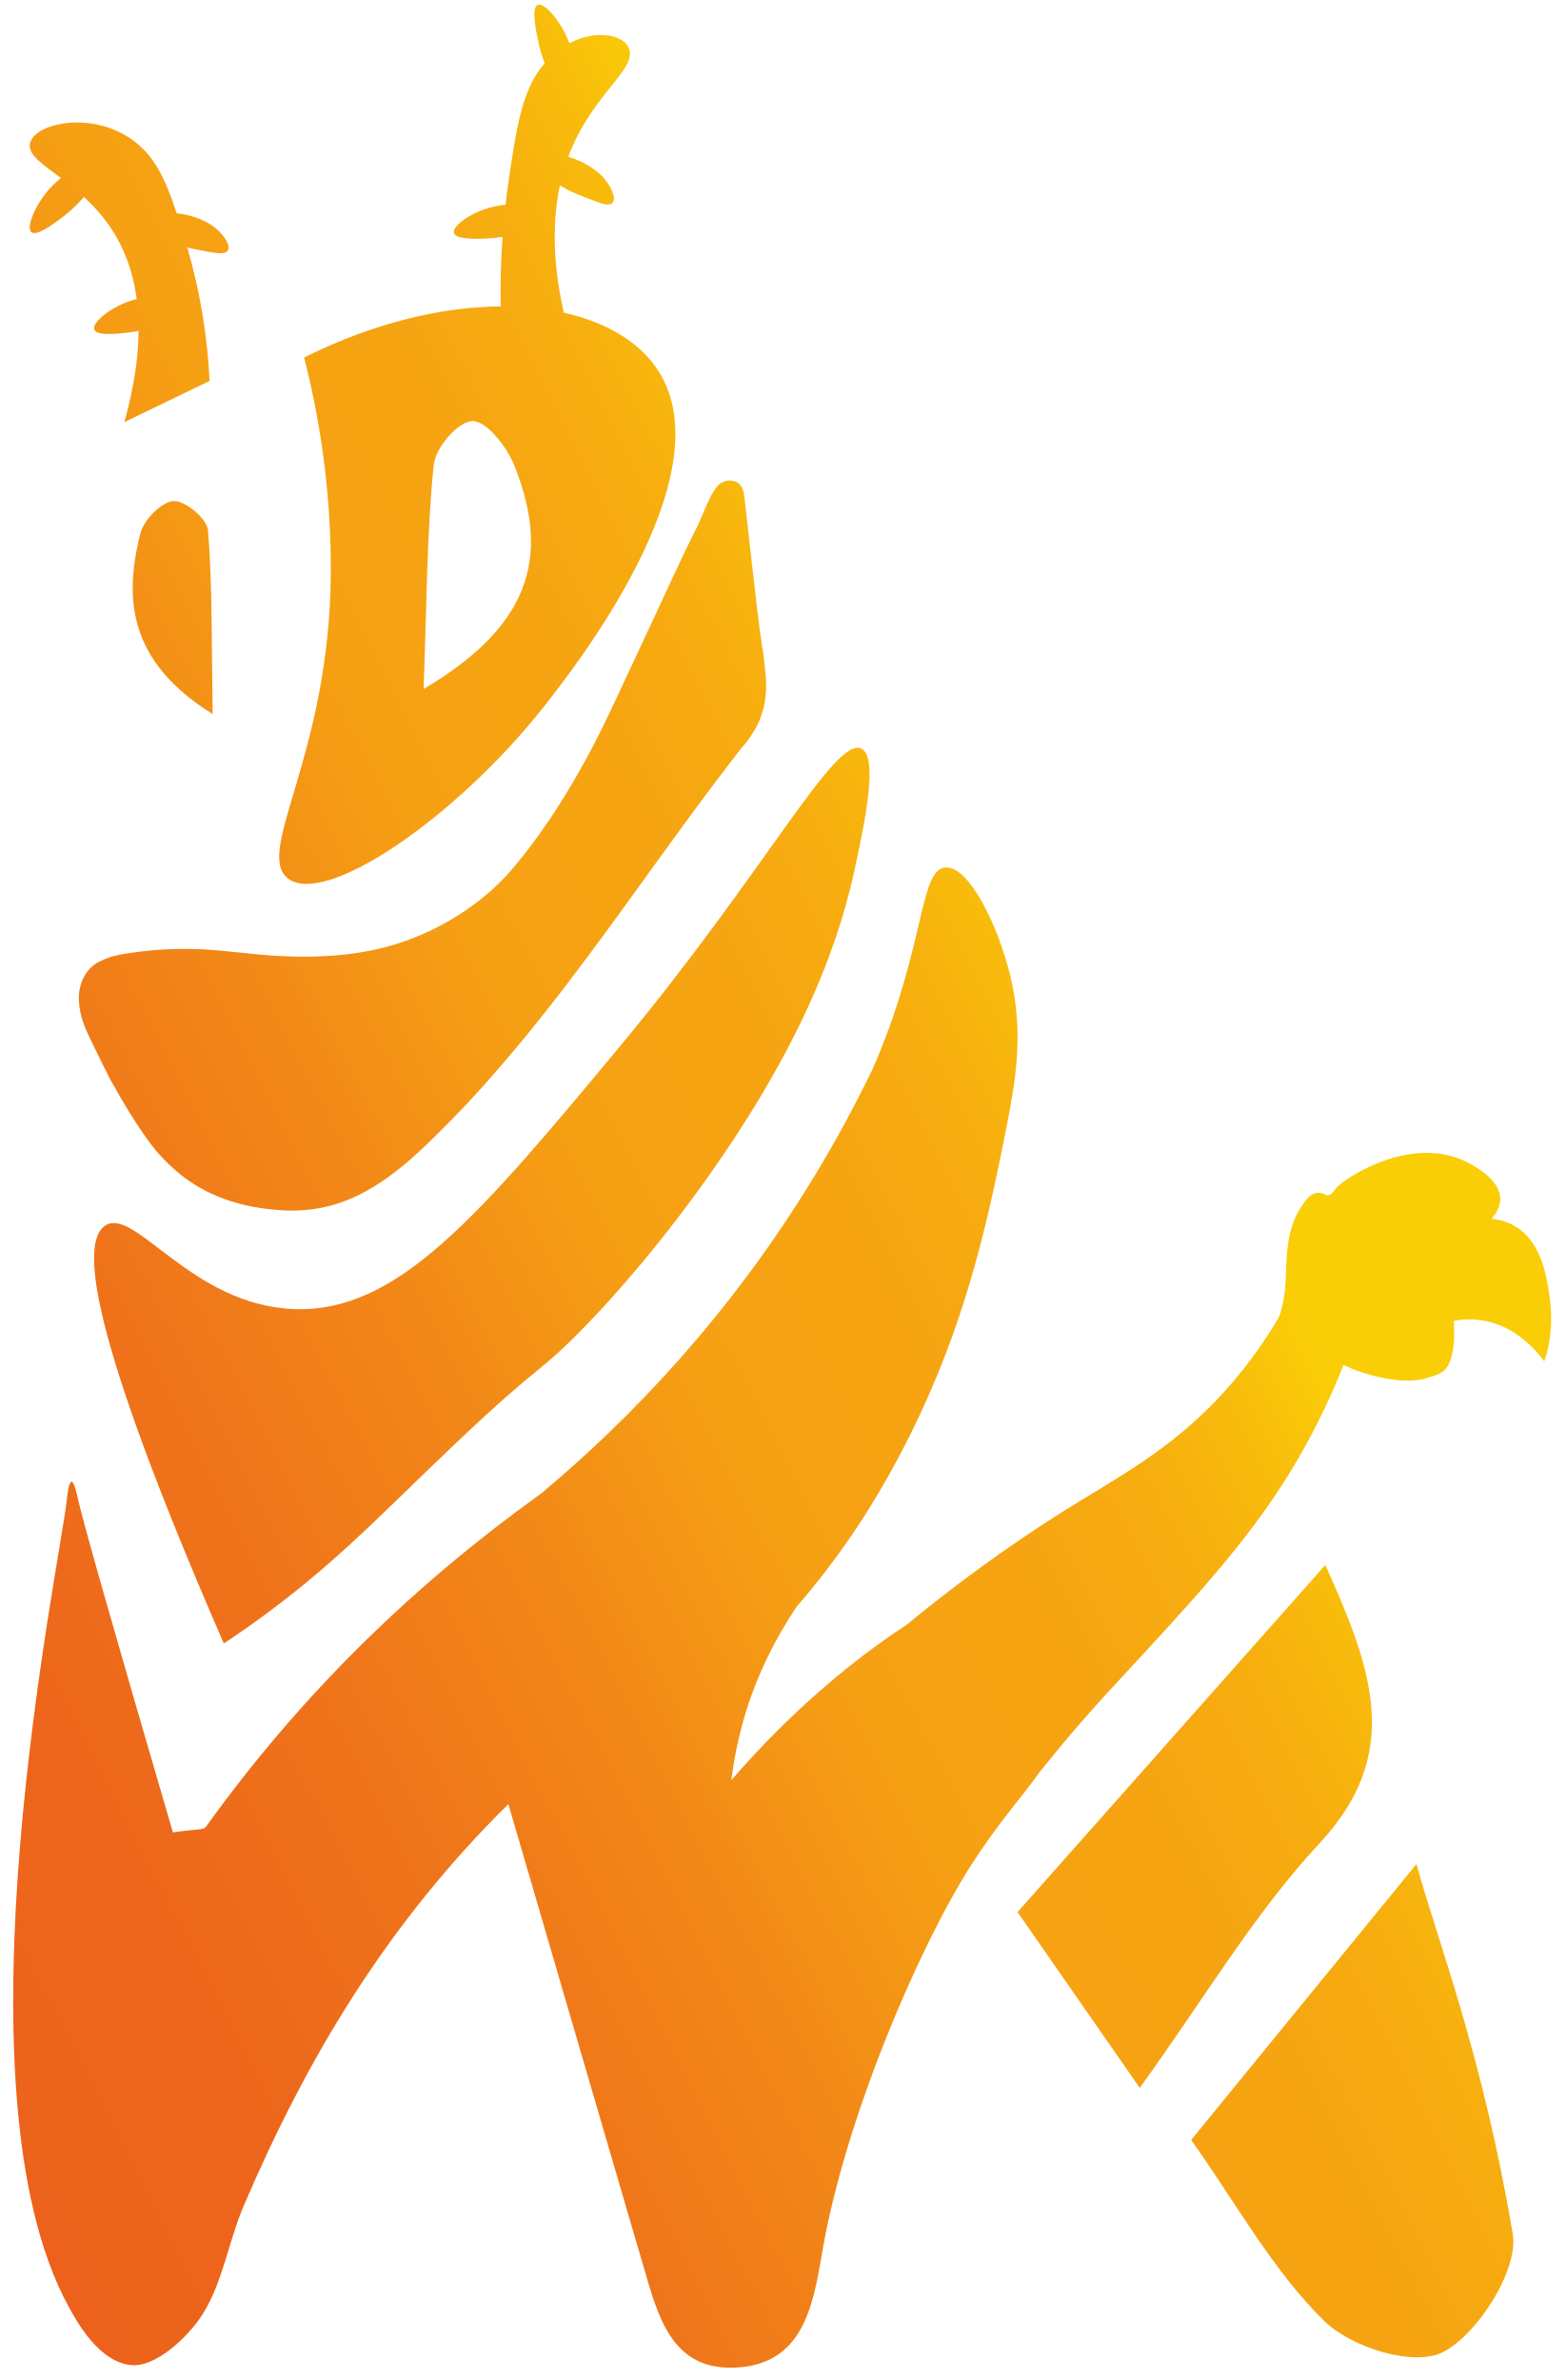
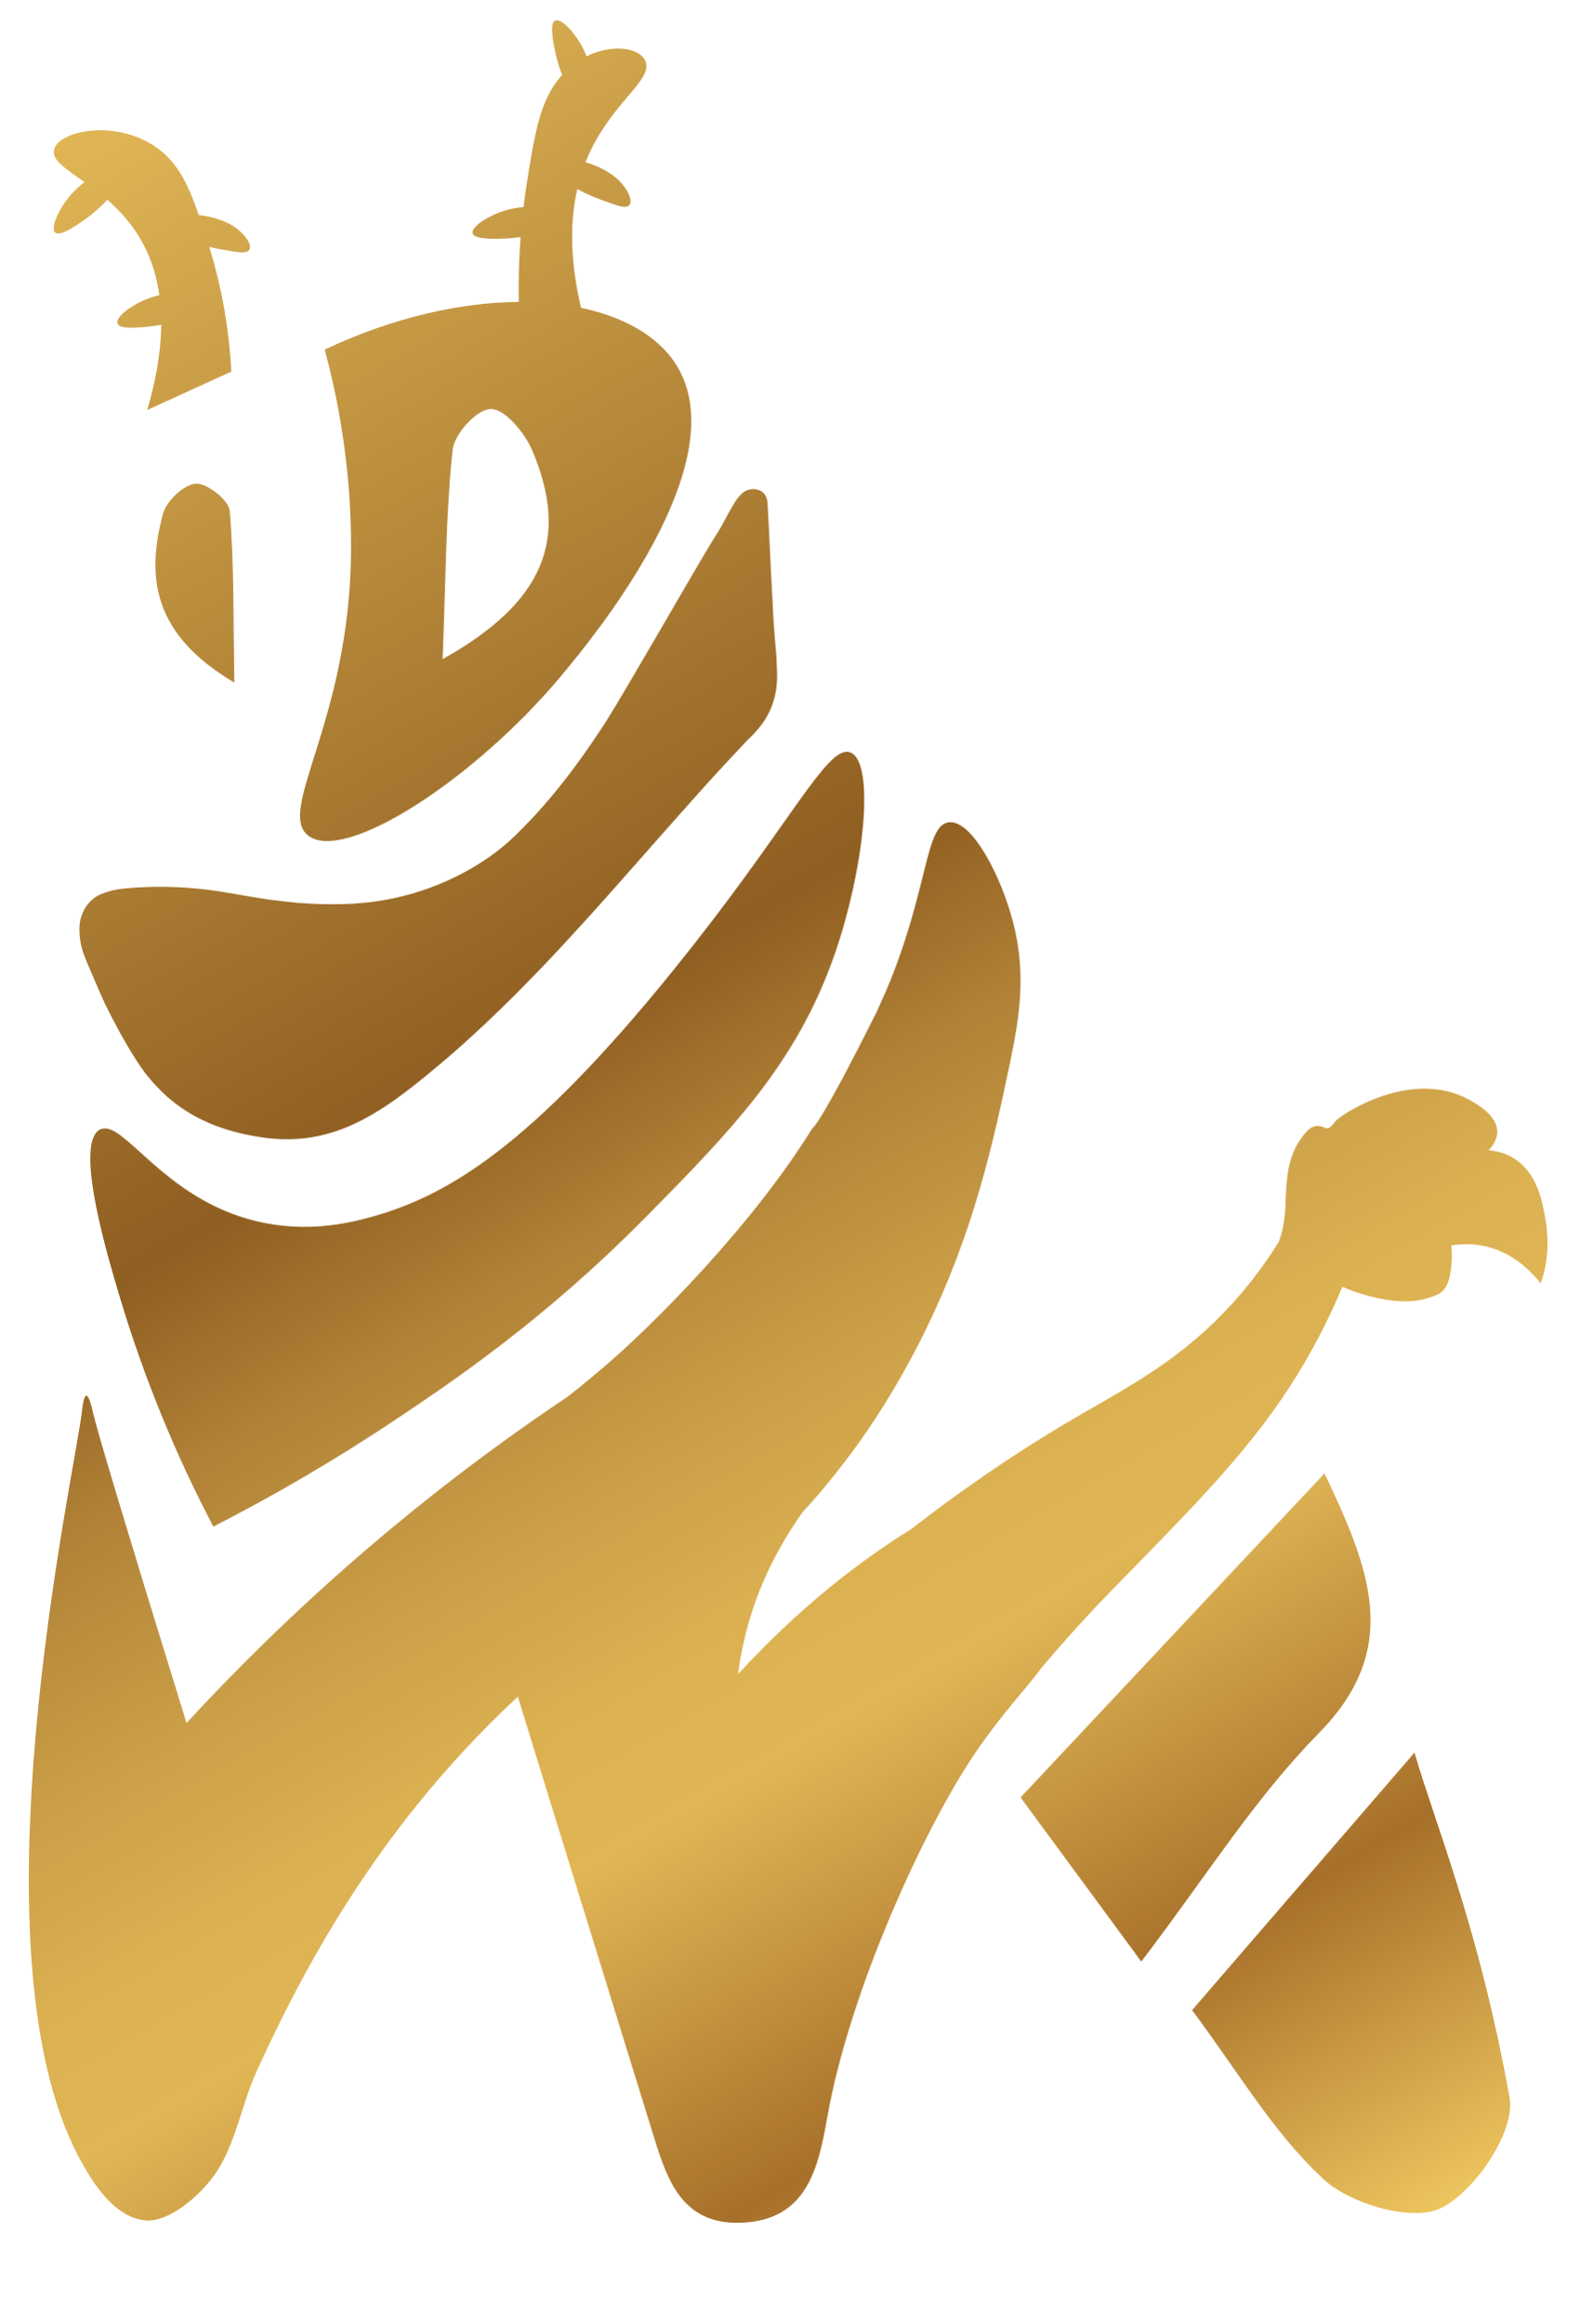
- <svg xmlns="http://www.w3.org/2000/svg" id="Capa_2" data-name="Capa 2" viewBox="0 0 2797.714 4249.929">
+ <svg xmlns="http://www.w3.org/2000/svg" id="Capa_2" data-name="Capa 2" viewBox="0 0 3076.71 4487.14">
  <defs>
-     <style>.cls-1{fill:url(#Degradado_sin_nombre_133);}</style>
-     <linearGradient id="Degradado_sin_nombre_133" x1="-399.295" y1="3095.307" x2="2445.519" y2="1645.802" gradientUnits="userSpaceOnUse">
-       <stop offset="0" stop-color="#ec621c" />
-       <stop offset="0.136" stop-color="#ed661b" />
-       <stop offset="0.28" stop-color="#ef731a" />
-       <stop offset="0.425" stop-color="#f28817" />
-       <stop offset="0.555" stop-color="#f6a113" />
-       <stop offset="0.666" stop-color="#f6a412" />
-       <stop offset="0.746" stop-color="#f7ad0f" />
-       <stop offset="0.815" stop-color="#f8bd0b" />
-       <stop offset="0.867" stop-color="#face06" />
+     <style>.cls-1{fill:url(#Degradado_sin_nombre_90);}</style>
+     <linearGradient id="Degradado_sin_nombre_90" x1="2315.83" y1="4536.02" x2="-80.61" y2="385.27" gradientUnits="userSpaceOnUse">
+       <stop offset="0" stop-color="#edc55e" />
+       <stop offset="0.14" stop-color="#a7702a" />
+       <stop offset="0.29" stop-color="#e0b655" />
+       <stop offset="0.35" stop-color="#dab051" />
+       <stop offset="0.42" stop-color="#cb9f47" />
+       <stop offset="0.51" stop-color="#b18237" />
+       <stop offset="0.59" stop-color="#8f5e21" />
+       <stop offset="1" stop-color="#e0b655" />
    </linearGradient>
  </defs>
-   <path class="cls-1" d="M512.49,1567.2c64.558,55.821,301.771-106.293,458.769-305.436,51.798-65.702,322.263-408.771,206.086-596.843-32.404-52.457-92.673-89.256-170.627-106.567-15.761-70.319-23.446-150.158-6.9-227.207,17.258,10.367,32.387,16.291,45.23,21.315,25.516,9.981,38.274,14.972,45.628,11.96,12.244-5.015,2.458-29.139-12.098-45.975-19.521-22.579-48.876-33.501-56.423-36.124-2.441-.849-4.92-1.626-7.413-2.348,40.617-108.555,117.78-152.136,109.505-189.696-6.25-28.37-58.097-39.018-107.576-13.005-2.13-5.831-4.064-10.213-5.116-12.515C996.322,31.44,968.611,1.25,958.54,9.698c-9.201,7.717-1.304,45.696,2.451,63.751A261.13,261.13,0,0,0,972.55,112.874c-2.176,2.546-4.314,5.185-6.396,7.948C931.959,166.186,922.557,226.014,908.541,320.861c-2.05,13.871-4.039,28.859-5.861,44.868a154.872,154.872,0,0,0-31.12,5.859c-33.654,10.089-66.561,33.726-60.449,45.688,5.585,10.929,42.3,9.293,59.755,8.515a216.453,216.453,0,0,0,26.518-2.836c-2.678,37.516-4.095,79.112-3.279,124.201-104.781.728-226.843,29.187-350.963,91.144,23.778,93.645,48.74,227.123,47.545,387.337C588.291,1347.087,456.092,1518.434,512.49,1567.2ZM774.426,830.658c3.272-32.192,44.227-78.531,69.465-78.821,24.388-.302,60.763,44.924,74.642,79.629,66.888,167.235,23.68,288.91-162.126,398.916C762.087,1077.489,762.023,952.861,774.426,830.658ZM345.486,1694.647c-25.836-.632-46.09.37-55.554.935-5.071.303-26.104,1.62-53.839,5.582-27.917,3.989-38.205,7.169-47.157,10.886-10.592,4.398-19.403,8.168-28.162,17.273-12.705,13.207-16.589,28.582-17.925,34.15-1.546,6.443-3.264,17.126-.814,34.955,3.276,23.84,11.283,40.654,20.886,60.4,19.383,39.858,29.074,59.787,33.745,68.291,23.177,42.199,41.971,71.664,52.699,87.612,17.827,26.501,27.132,37.545,31.873,42.99a330.872,330.872,0,0,0,41.019,39.66,278.574,278.574,0,0,0,25.138,17.75c4.059,2.539,10.138,6.193,17.715,10.185,2.454,1.293,7.599,3.956,14.331,7.028,3.678,1.678,12.178,5.462,23.496,9.488,3.71,1.32,13.259,4.614,26.138,7.987a363.15,363.15,0,0,0,48.653,8.994c15.47,1.833,35.912,4.152,62.646,2.256a273.846,273.846,0,0,0,35.309-4.749,269.079,269.079,0,0,0,39.86-11.581,286.667,286.667,0,0,0,38.9-18.076,351.431,351.431,0,0,0,30.687-19.04c3.318-2.268,11.179-7.714,22.422-16.456,18.559-14.431,32.405-27.016,39.44-33.512,42.14-38.908,86.856-86.79,86.856-86.79,9.564-10.241,40.586-43.649,79.937-90.227,25.273-29.914,43.676-53.063,58.31-71.501,31.52-39.715,54.677-70.631,76.419-99.706,19.641-26.265,33.327-45.029,55.455-75.369,25.806-35.382,30.215-41.83,75.463-104.257,32.487-44.821,43.945-60.441,48.074-66.065,24.803-33.784,37.205-50.677,54.777-73.679,26.096-34.16,39.143-51.24,40.482-52.746a201.617,201.617,0,0,0,20.115-26.335,147.336,147.336,0,0,0,23.054-59.114,178.366,178.366,0,0,0,2.161-29.163c-.042-8.523-.658-14.954-1.017-18.566-2.266-22.797-3.383-34.197-6.408-51.66-7.428-42.873-29.511-253.492-32.266-271.286a32.045,32.045,0,0,0-3.214-9.966,25.837,25.837,0,0,0-4.585-6.449c-6.051-6.059-13.866-6.506-16.232-6.641a28.846,28.846,0,0,0-13.811,2.795c-8.095,3.847-12.47,10.479-17.205,17.851-2.438,3.795-4.052,6.95-7.956,15.441-5.188,11.284-7.782,16.926-11.32,25.671-7.359,18.186-14.293,30.697-21.097,44.396-25.68,51.702-138.664,299.797-167.939,356.269-6.24,12.038-12.607,23.88-12.607,23.88-4.214,7.838-11.566,21.489-21.622,39.032,0,0-16.106,28.098-31.753,52.786-4.509,7.115-8.958,13.922-8.958,13.922-4.92,7.528-8.84,13.336-10.69,16.065-7.359,10.853-13.256,19.13-15.608,22.415-8.963,12.518-16.13,21.936-18.923,25.585-7.429,9.706-13.442,17.179-16.534,20.991-8.672,10.689-14.309,17.637-22.368,26.444-4.989,5.452-12.534,13.395-22.168,22.398-2.828,2.643-14.763,13.718-31.925,26.855-5.609,4.293-18.471,13.931-35.946,24.863-8.608,5.384-21.436,13.022-37.536,21.152a467.019,467.019,0,0,1-48.663,21.206,458.732,458.732,0,0,1-45.335,14.146c-4.362,1.115-22.952,5.797-48.32,9.591-18.36,2.746-32.25,3.827-41.652,4.54a709.227,709.227,0,0,1-84.128,1.215c-19.218-.737-35.899-2.067-45.807-2.955-6.34-.568-7.961-.781-39.565-4.034-19.608-2.018-29.498-3.035-33.749-3.396C382.507,1696.516,366.2,1695.154,345.486,1694.647Zm180.879,642.988c-185.214-6.03-286.151-185.281-339.04-148.737-44.084,30.46-28.291,192.857,212.353,745.811,2.977-1.977,7.588-5.051,13.189-8.836,169.342-114.446,257.986-213.076,400.146-347.921,160.423-152.166,144.188-119.103,235.38-213.319,49.587-51.231,134.892-146.838,227.572-279.812,172.2-247.066,226.642-422.729,250.833-535.388,16.837-78.409,42.292-196.958,11.467-212.567-46.793-23.694-170.317,217.255-430.749,530.942C852.09,2175.466,709.067,2343.583,526.366,2337.635ZM379.747,1275.136c-2.068-125.337-.294-227.184-8.291-328.166-1.631-20.546-40.881-53.471-61.303-52.277-21.446,1.258-53.238,33.193-59.474,57.733C219.761,1073.99,232.685,1183.38,379.747,1275.136ZM2760.319,2277.63c-13.382-59.873-44.967-95.999-96.915-101.337,6.888-7.685,15.179-19.657,15.535-34.294.758-31.313-35.365-53.001-49.056-61.21-102.211-61.339-226.358,22.42-241.837,38.334-6.289,6.477-11.436,19.162-21.3,14.201-21.402-10.755-33.212,6.12-44.817,24.242-24.406,38.107-24.406,83.769-26.175,128.491-.935,23.749-4.654,45.507-11.976,65.926l-.001,0a812.955,812.955,0,0,1-64.03,93.598c-93.245,117.646-188.319,172.059-290.651,234.356-76.889,46.808-184.775,118.219-311.129,222.232-9.507,5.913-19.275,12.523-29.529,19.684-72.115,50.363-173.213,131.205-282.409,256.714a711.527,711.527,0,0,1,26.32-122.872c21.293-68.465,52.187-129.707,89.739-186.013l.002.001A1429.242,1429.242,0,0,0,1522.262,2739.342c20.908-30.695,69.077-103.723,120.359-213.188,89.252-190.513,125.487-365.611,155.627-518.624,16.954-86.074,29.058-167.522,6.016-264.198-21.495-90.185-75.1-200.026-117.313-194.169-41.909,5.815-36.364,120.641-105.281,302.395-8.309,21.913-16.561,41.813-25.173,60.892-28.596,58.88-61.111,119.49-98.156,181.024-153.574,255.1-333.91,441.223-492.319,573.721-226.906,162.648-428.276,357.898-598.48,595.182-4.169,5.808-18.417,3.491-58.775,9.729-111.085-379.964-161.194-557.249-169.49-595.401-1.265-5.817-6.479-31.033-11.656-30.717-5.107.312-7.535,25.309-8.151,31.072-12.427,116.232-211.419,1049.956,3.006,1441.811,15.557,28.431,55.585,101.078,114.18,104.664,41.017,2.51,97.785-47.935,125.186-91.147,35.852-56.507,46.31-130.303,73.5-193.866,112.678-263.459,256.281-503.76,472.43-716.966,85.32,292.084,163.073,558.722,241.15,825.256,25.997,88.74,49.72,185.25,162.581,181.032,120.175-4.502,139.8-105.586,156.293-203.774,40.112-238.785,173.356-548.323,266.345-693.534,23.548-36.773,45.823-66.805,65.8-92.611l.001,0,.016-.022c21.959-28.365,41.13-51.618,56.169-73.102,9.271-11.647,19.232-23.966,29.844-36.83,50.484-61.194,90.302-103.937,106.886-121.869,136.542-147.637,232.99-250.456,310.74-377.095a1231.71,1231.71,0,0,0,95.456-191.605,65.121,65.121,0,0,1,7.345,3.29c8.666,4.516,66.435,27.461,116.857,24.361a113.459,113.459,0,0,0,25.96-4.625c7.833-2.367,21.15-6.15,28.88-12.646,23.779-19.984,18.221-84.601,17.781-89.246a149.282,149.282,0,0,1,64.291,2.149c51.283,13.29,83.457,51.347,97.383,70.361C2775.499,2377.66,2771.372,2327.066,2760.319,2277.63ZM108.825,317.961a166.52,166.52,0,0,0-24.691,24.13c-23.031,27.858-38.464,66.647-27.181,73.156,10.309,5.947,40.258-16.586,54.497-27.298,16.879-12.699,28.754-25.262,38.575-36.199,23.58,21.738,47.168,49.039,65.183,85.152,15.442,30.955,24.502,63.811,28.929,97.127a155.268,155.268,0,0,0-17.928,5.577c-32.906,12.55-64.175,38.559-57.288,50.041,6.292,10.49,42.81,6.146,60.171,4.081,6.577-.782,12.686-1.821,18.418-3.011-.467,57.949-11.97,114.834-25.469,163.118l152.202-73.63A1026.566,1026.566,0,0,0,334.424,441.89c8.241,2.05,15.8,3.507,22.719,4.835,26.767,5.141,40.15,7.711,46.897,3.393,11.235-7.189-2.361-29.148-19.459-43.053-22.93-18.648-53.631-24.01-61.494-25.206-2.518-.383-5.06-.697-7.608-.948-19.13-58.215-37.36-98.162-72.955-126.491-74.215-59.065-183.091-35.21-189.094,2.699C50.34,276.633,75.607,292.985,108.825,317.961ZM2529.309,3328.588c-147.422,180.571-272.453,333.706-402.243,492.678,81.347,114.558,146.256,233.988,237.499,323.189,49.384,48.277,161.529,82.62,213.159,55.214,61.849-32.829,134.297-146.733,123.53-210.667C2647.079,3667.256,2566.591,3464.943,2529.309,3328.588ZM2366.58,2794.603c-190.882,215.256-369.41,416.579-549.594,619.788,79.564,114.424,141.947,204.13,218.268,313.89,114.995-159.077,204.483-311.558,320.587-436.261C2505.045,3131.726,2451.857,2983.775,2366.58,2794.603Z" />
+   <path class="cls-1" d="M452.8,1318.34c-2.21-126.57-.32-229.41-8.86-331.38-1.75-20.75-43.69-54-65.51-52.79-22.92,1.27-56.89,33.52-63.55,58.29C281.84,1115.22,295.65,1225.68,452.8,1318.34Zm-26.35,403.72c-9.2-1.39-26.48-4-48.53-6-27.5-2.57-49.16-3.07-59.28-3.2-5.43-.08-27.95-.32-57.79,1.61-30,1.93-41.23,4.37-51,7.45-11.6,3.64-21.26,6.78-31.24,15.3-14.47,12.35-19.7,27.55-21.51,33.06-2.1,6.38-4.69,17-3.33,35.15,1.81,24.26,9.16,41.8,18,62.4,17.85,41.6,26.78,62.4,31.16,71.31,21.73,44.24,39.69,75.32,50,92.18,17.14,28,26.28,39.85,31,45.69a345.47,345.47,0,0,0,40.93,43,299,299,0,0,0,25.55,19.76c4.14,2.86,10.37,7,18.16,11.58,2.53,1.48,7.82,4.55,14.78,8.15,3.81,2,12.6,6.41,24.38,11.3,3.86,1.61,13.81,5.64,27.3,10a409.78,409.78,0,0,0,51.23,12.69c16.36,3,38,6.85,66.62,6.94a309.9,309.9,0,0,0,38-2.15,302,302,0,0,0,43.31-8.7,314,314,0,0,0,42.74-15.31,378.91,378.91,0,0,0,34-16.89c3.7-2,12.46-6.94,25.06-14.91,20.8-13.15,36.44-24.8,44.4-30.82,47.66-36,98.7-80.95,98.7-80.95,10.92-9.6,46.34-40.94,91.57-84.93,29-28.25,50.29-50.19,67.19-67.68,36.4-37.65,63.26-67.07,88.48-94.74,22.79-25,38.7-42.87,64.42-71.79,30-33.71,35.16-39.88,87.79-99.39,37.79-42.73,51.1-57.61,55.9-63,28.82-32.18,43.23-48.28,63.58-70.14,30.22-32.46,45.33-48.69,46.87-50.11a206,206,0,0,0,23.29-25,153.4,153.4,0,0,0,14.76-21.78,150.27,150.27,0,0,0,14-36,170.81,170.81,0,0,0,4.36-29.22,178.88,178.88,0,0,0,.22-18.78c-.81-23.13-1.19-34.7-3.19-52.51-4.9-43.74-13.6-257.55-15.28-275.68a31.07,31.07,0,0,0-2.73-10.28,26,26,0,0,0-4.43-6.84c-6-6.56-14.32-7.59-16.84-7.9a32.31,32.31,0,0,0-14.91,1.79c-8.9,3.27-14,9.62-19.6,16.69-2.87,3.65-4.81,6.7-9.57,15-6.32,11-9.49,16.47-13.87,25-9.13,17.77-17.4,29.86-25.62,43.15-31,50.17-168.93,291.66-204.11,346.37-7.5,11.66-15.13,23.11-15.13,23.11-5,7.58-13.84,20.79-25.79,37.71,0,0-19.15,27.1-37.57,50.8-5.31,6.83-10.53,13.36-10.53,13.36-5.77,7.22-10.36,12.77-12.53,15.39-8.61,10.38-15.47,18.28-18.21,21.41-10.44,11.94-18.74,20.9-22,24.36-8.6,9.23-15.53,16.31-19.1,19.92-10,10.12-16.49,16.7-25.71,25-5.7,5.12-14.3,12.56-25.2,20.91-3.2,2.45-16.71,12.71-35.93,24.67-6.28,3.9-20.67,12.66-40.06,22.36-9.56,4.79-23.77,11.52-41.51,18.51a515.2,515.2,0,0,1-53.36,17.74c-20.75,5.65-38,9-49.33,10.87-4.73.8-24.87,4.13-52.18,6.06-19.76,1.39-34.65,1.45-44.72,1.47a802.84,802.84,0,0,1-89.76-5c-20.44-2.18-38.12-4.76-48.62-6.39-6.72-1-8.43-1.38-41.89-7C441.43,1724.5,431,1722.74,426.45,1722.06Zm293.86,627.76c-54,15.23-131.47,31-223.71,9.28-182-42.86-259.18-200.69-303.6-177.23-50.66,26.76,15.64,247.62,38.57,324A2498.65,2498.65,0,0,0,412.22,2948.8a3530.63,3530.63,0,0,0,351.64-206.36c111.79-74.59,289.77-194.72,483.43-390.86,168.08-170.23,291.27-297.71,364.12-504.27,59.75-169.44,79.81-375.55,31.7-394-44.92-17.27-116.85,143.34-346,425.64C1026.68,2212.13,867.05,2308.48,720.31,2349.82ZM594.64,1613.26c69,56.37,322.47-107.33,490.23-308.43,55.35-66.34,344.36-412.77,220.22-602.69-34.63-53-99-90.13-182.33-107.61-16.84-71-25-151.63-7.37-229.43,18.44,10.47,34.6,16.45,48.33,21.52,27.26,10.08,40.9,15.12,48.75,12.08,13.09-5.06,2.63-29.42-12.92-46.42-20.86-22.8-52.23-33.83-60.3-36.48-2.6-.86-5.25-1.65-7.91-2.38,43.4-109.61,125.85-153.62,117-191.55-6.68-28.64-62.08-39.4-115-13.13-2.27-5.89-4.34-10.31-5.46-12.64C1111.65,62.46,1082,32,1071.28,40.5c-9.84,7.79-1.4,46.14,2.62,64.38a251.82,251.82,0,0,0,12.35,39.81c-2.33,2.57-4.61,5.23-6.84,8-36.54,45.81-46.58,106.23-61.56,202-2.19,14-4.32,29.15-6.26,45.31a173.69,173.69,0,0,0-33.26,5.92c-36,10.19-71.12,34.05-64.59,46.13,6,11,45.2,9.39,63.85,8.6a245.76,245.76,0,0,0,28.34-2.86c-2.86,37.88-4.38,79.88-3.5,125.42-112,.73-242.4,29.47-375,92,25.41,94.56,52.08,229.35,50.8,391.13C675.64,1391,534.38,1564,594.64,1613.26ZM874.54,869.5c3.49-32.5,47.26-79.3,74.23-79.59,26.06-.3,64.93,45.37,79.76,80.41,71.47,168.87,25.3,291.74-173.25,402.82C861.35,1118.75,861.28,992.9,874.54,869.5ZM163.3,351.78a174,174,0,0,0-26.39,24.37c-24.61,28.13-41.1,67.3-29,73.87,11,6,43-16.74,58.23-27.56,18-12.82,30.73-25.51,41.22-36.55,25.2,21.95,50.4,49.51,69.65,86,16.5,31.26,26.19,64.44,30.92,98.08a174.85,174.85,0,0,0-19.16,5.63c-35.16,12.67-68.58,38.94-61.22,50.53,6.73,10.59,45.75,6.21,64.3,4.12,7-.79,13.56-1.84,19.68-3-.5,58.52-12.79,116-27.21,164.72l162.63-74.35a985.5,985.5,0,0,0-42.54-240.65c8.8,2.07,16.88,3.54,24.27,4.88,28.6,5.19,42.9,7.79,50.11,3.43,12-7.26-2.52-29.44-20.79-43.48-24.5-18.83-57.31-24.24-65.71-25.45-2.69-.39-5.41-.7-8.13-1-20.44-58.78-39.92-99.12-78-127.73-79.3-59.64-195.64-35.55-202.06,2.73C100.8,310.05,127.8,326.56,163.3,351.78Zm2570,3033.49-429.82,497.5c86.92,115.68,156.28,236.28,253.78,326.36,52.77,48.75,172.61,83.43,227.78,55.75,66.09-33.15,143.5-148.17,132-212.73C2859.12,3727.25,2773.11,3523,2733.27,3385.27ZM2980.12,2324c-14.3-60.46-48-96.94-103.56-102.33,7.36-7.76,16.22-19.85,16.6-34.63.81-31.62-37.79-53.52-52.42-61.81-109.22-61.94-241.88,22.64-258.42,38.71-6.72,6.54-12.22,19.35-22.76,14.34-22.87-10.86-35.49,6.18-47.89,24.48-26.08,38.48-26.08,84.59-28,129.75-1,24-5,45.95-12.79,66.57h0a820.19,820.19,0,0,1-68.42,94.51c-99.64,118.8-201.24,173.75-310.58,236.65-82.17,47.27-197.45,119.38-332.47,224.41-10.16,6-20.59,12.65-31.55,19.88-77.06,50.86-185.09,132.49-301.78,259.23a684.51,684.51,0,0,1,28.13-124.08c22.75-69.13,55.76-131,95.89-187.83h0a1454.28,1454.28,0,0,0,107-131.62c22.34-31,73.82-104.74,128.62-215.28,95.37-192.37,134.09-369.19,166.29-523.7,18.12-86.92,31.05-169.16,6.43-266.79-23-91.06-80.25-202-125.35-196.07-44.79,5.87-38.86,121.83-112.5,305.36-3.6,9-13.34,32-26.9,61.49h0c-111,222.08-123.9,224-123.9,224-144.11,232.29-376.07,437.78-376.07,437.78-34.81,30.84-67.4,57.67-96.31,80.4-84.72,56.68-172.69,120.09-262.43,191a4116.8,4116.8,0,0,0-474.58,439.77c-118.7-383.68-172.25-562.7-181.11-601.23-1.35-5.87-6.93-31.34-12.46-31s-8.05,25.56-8.71,31.38C144.91,2844.73-67.72,3787.6,161.4,4183.29,178,4212,220.8,4285.36,283.41,4289c43.83,2.54,104.49-48.4,133.77-92,38.31-57.06,49.49-131.58,78.54-195.76,120.41-266,273.86-508.7,504.83-724,91.17,294.94,174.25,564.19,257.68,833.34,27.78,89.61,53.13,187.06,173.73,182.8,128.42-4.54,149.39-106.62,167-205.77,42.87-241.12,185.25-553.69,284.61-700.33,25.17-37.13,49-67.45,70.31-93.51h0l0,0c23.47-28.64,43.95-52.12,60-73.81,9.91-11.76,20.55-24.2,31.89-37.19,54-61.8,96.5-105,114.22-123.07,145.9-149.08,249-252.9,332-380.78a1218.57,1218.57,0,0,0,102-193.49,71.52,71.52,0,0,1,7.84,3.33c9.26,4.56,71,27.73,124.87,24.6a127.6,127.6,0,0,0,27.74-4.67c8.37-2.39,22.6-6.21,30.86-12.77,25.41-20.18,19.47-85.43,19-90.12a168.57,168.57,0,0,1,68.7,2.17c54.8,13.42,89.18,51.85,104.06,71.05C2996.34,2425,2991.93,2373.94,2980.12,2324Zm-420.73,522c-204,217.37-394.74,420.66-587.28,625.86l233.23,317c122.88-160.64,218.51-314.61,342.57-440.54C2707.35,3186.48,2650.51,3037.08,2559.39,2846.05Z" />
</svg>
